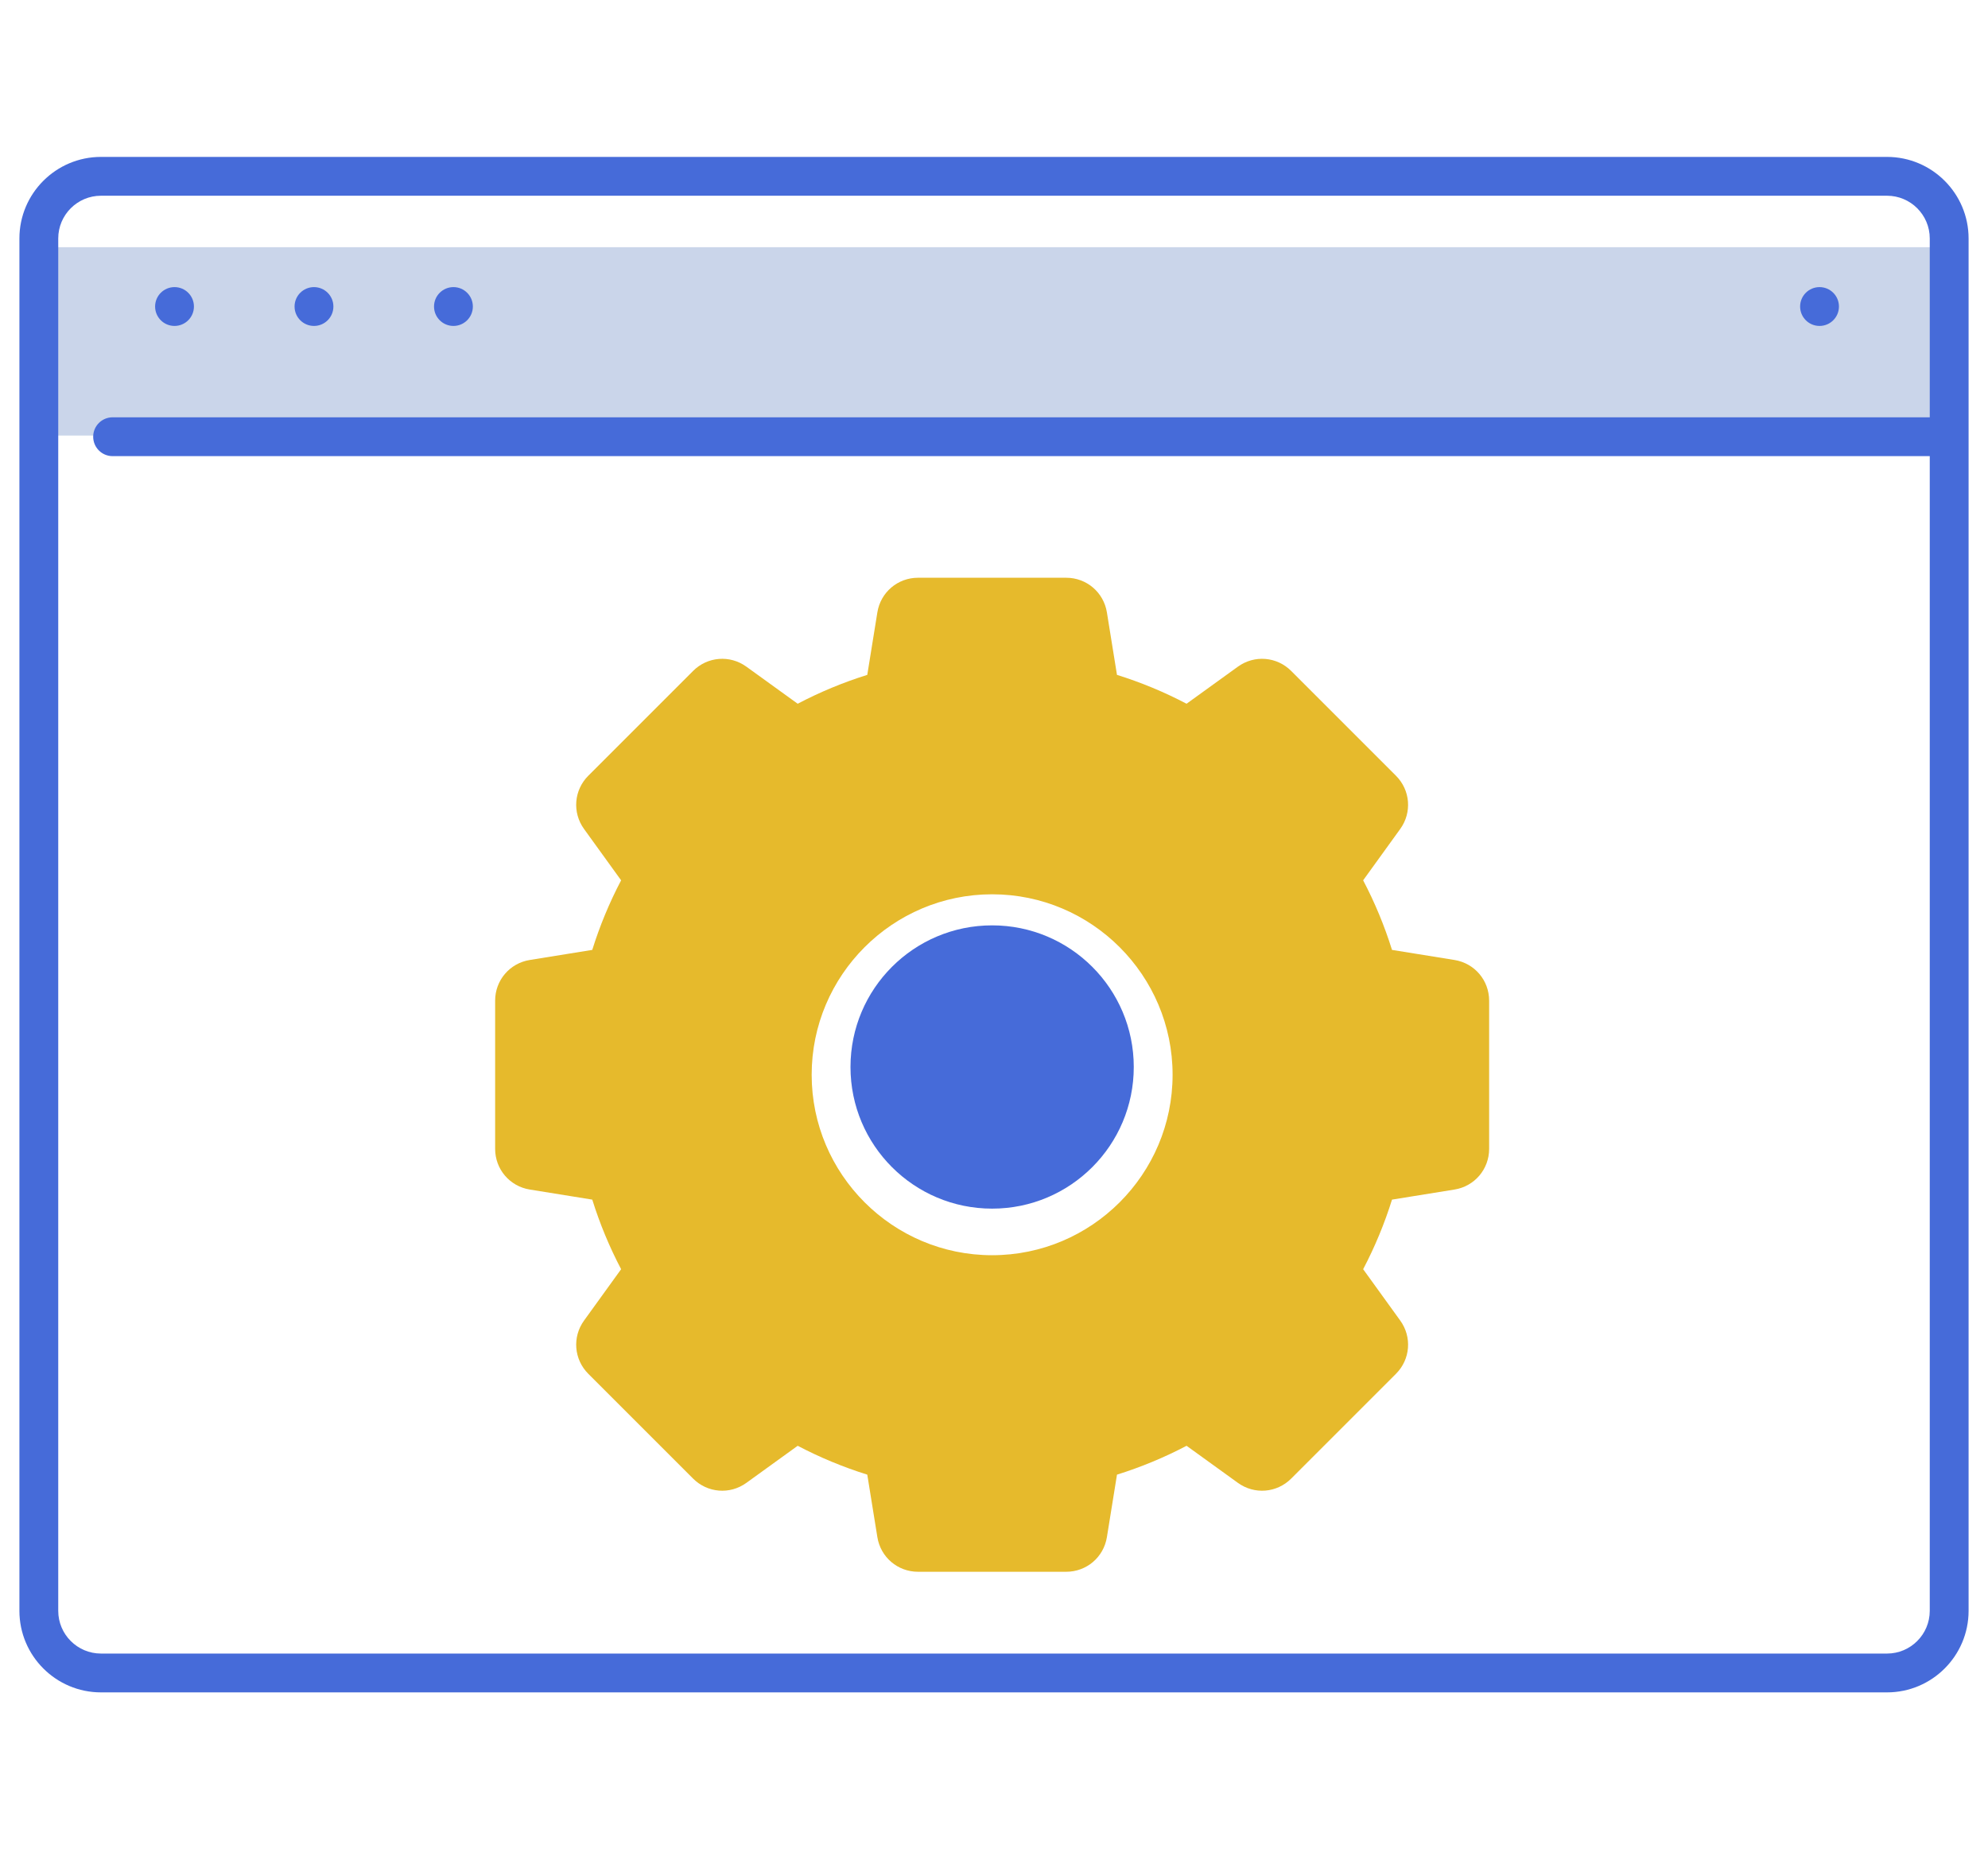
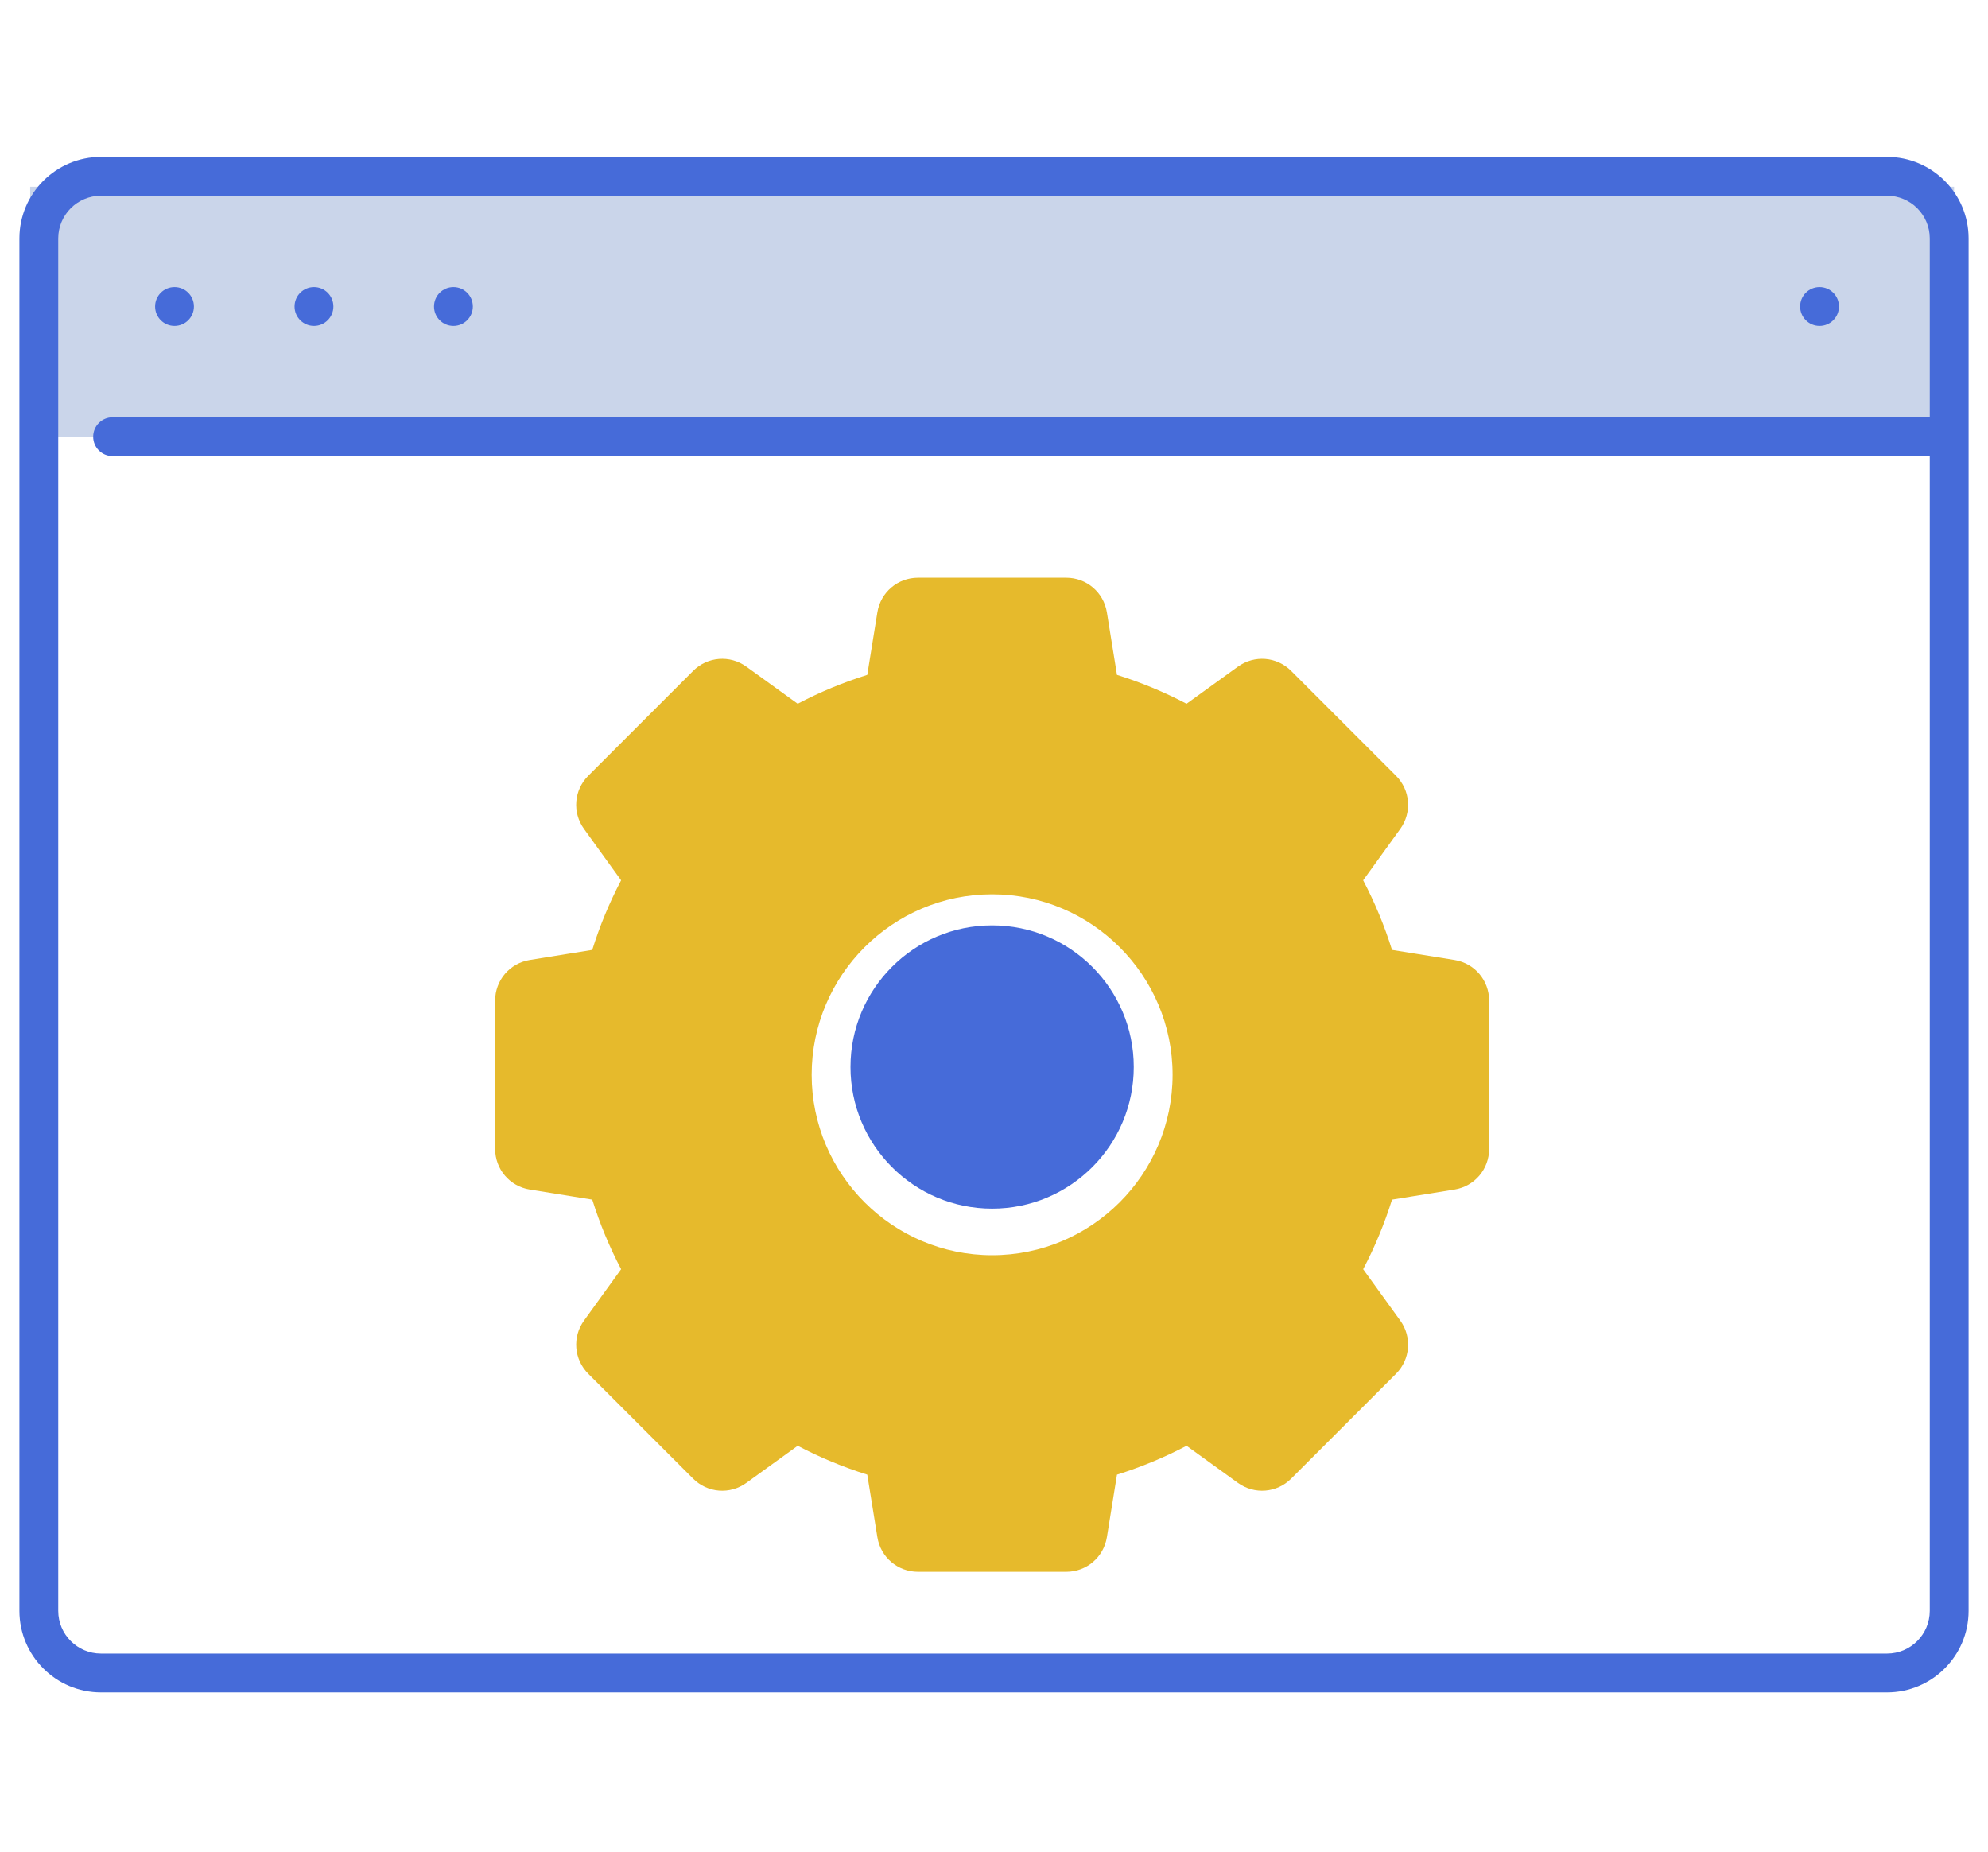
<svg xmlns="http://www.w3.org/2000/svg" version="1.1" id="Layer_1" x="0px" y="0px" width="612px" height="570px" viewBox="0 0 612 570" enable-background="new 0 0 612 570" xml:space="preserve">
  <g id="Layer_1_1_">
</g>
  <g id="Layer_3" display="none">
</g>
  <g id="Layer_5" display="none">
</g>
  <g id="Layer_4">
    <g>
-       <rect x="9.295" y="76.105" fill="#CAD5EA" width="592.259" height="57.981" />
+       <rect x="9.295" y="57.5" fill="#CAD5EA" width="592.259" height="77" />
      <g>
        <circle fill="#466BD9" cx="53.725" cy="94.363" r="5.977" />
        <circle fill="#466BD9" cx="96.658" cy="94.363" r="5.977" />
        <circle fill="#466BD9" cx="139.591" cy="94.363" r="5.977" />
        <circle fill="#466BD9" cx="560.138" cy="94.363" r="5.977" />
      </g>
      <g>
        <g>
-           <path fill="#466BD9" d="M580.922,48.304H31.078c-13.84,0-25.102,11.261-25.102,25.102v422.492      C5.976,509.739,17.237,521,31.078,521h549.844c13.841,0,25.103-11.261,25.103-25.102V73.405      C606.023,59.565,594.763,48.304,580.922,48.304z M580.922,509.048H31.078c-7.25,0-13.148-5.898-13.148-13.148V73.405      c0-7.25,5.899-13.148,13.148-13.148h549.844c7.25,0,13.148,5.899,13.148,13.148v55.063H34.664c-3.301,0-5.977,2.675-5.977,5.977      c0,3.302,2.675,5.977,5.977,5.977H594.07v355.475C594.07,503.148,588.172,509.048,580.922,509.048z" />
+           <path fill="#466BD9" d="M580.922,48.304H31.078c-13.84,0-25.102,11.261-25.102,25.102v422.492      C5.976,509.739,17.237,521,31.078,521h549.844c13.841,0,25.104-11.261,25.104-25.102V73.405      C606.023,59.565,594.763,48.304,580.922,48.304z M580.922,509.048H31.078c-7.25,0-13.148-5.897-13.148-13.147V73.405      c0-7.25,5.899-13.148,13.148-13.148h549.844c7.25,0,13.148,5.899,13.148,13.148v55.063H34.664c-3.301,0-5.977,2.675-5.977,5.977      c0,3.302,2.675,5.977,5.977,5.977H594.07v355.476C594.07,503.148,588.172,509.048,580.922,509.048z" />
        </g>
      </g>
    </g>
  </g>
-   <path fill="#E6BA2C" d="M447.764,295.531l-19.24-3.104c-2.303-7.379-5.279-14.559-8.883-21.422l11.416-15.809  c3.663-5.072,3.11-11.964-1.313-16.388l-32.264-32.265c-4.425-4.425-11.317-4.976-16.39-1.315l-15.81,11.418  c-6.863-3.604-14.041-6.581-21.421-8.884l-3.104-19.242c-0.997-6.176-6.262-10.659-12.518-10.659H282.61  c-6.256,0-11.521,4.481-12.517,10.66l-3.104,19.241c-7.38,2.303-14.558,5.279-21.42,8.884l-15.809-11.418  c-5.073-3.662-11.965-3.11-16.389,1.315l-32.266,32.266c-4.424,4.424-4.976,11.316-1.313,16.389l11.416,15.809  c-3.604,6.863-6.58,14.041-8.883,21.42l-19.241,3.104c-6.176,0.997-10.658,6.261-10.658,12.519v45.631  c0,6.256,4.482,11.521,10.66,12.519l19.241,3.104c2.304,7.381,5.28,14.559,8.884,21.422l-11.417,15.809  c-3.663,5.072-3.11,11.965,1.313,16.39l32.265,32.265c4.424,4.424,11.317,4.978,16.389,1.315l15.809-11.419  c6.863,3.604,14.042,6.578,21.42,8.884l3.104,19.241c0.997,6.178,6.261,10.659,12.517,10.659h45.628  c6.256,0,11.521-4.481,12.518-10.66l3.104-19.24c7.38-2.306,14.558-5.28,21.421-8.884l15.81,11.419  c5.074,3.661,11.965,3.108,16.39-1.315l32.265-32.265c4.424-4.425,4.977-11.316,1.313-16.391l-11.417-15.808  c3.604-6.863,6.58-14.041,8.885-21.422l19.24-3.104c6.177-0.997,10.658-6.262,10.658-12.519v-45.631  C458.424,301.793,453.941,296.527,447.764,295.531z M305.424,386.418c-30.632,0-55.555-24.922-55.555-55.555  s24.921-55.555,55.555-55.555c30.633,0,55.555,24.922,55.555,55.555S336.057,386.418,305.424,386.418z" />
+   <path fill="#E6BA2C" d="M447.764,295.531l-19.239-3.104c-2.304-7.379-5.279-14.559-8.884-21.422l11.416-15.809  c3.663-5.072,3.11-11.964-1.313-16.388l-32.264-32.265c-4.426-4.425-11.317-4.976-16.391-1.315l-15.81,11.418  c-6.863-3.604-14.041-6.581-21.421-8.884l-3.104-19.242c-0.997-6.176-6.262-10.659-12.518-10.659H282.61  c-6.256,0-11.521,4.481-12.517,10.66l-3.104,19.241c-7.38,2.303-14.558,5.279-21.42,8.884l-15.809-11.418  c-5.073-3.662-11.965-3.11-16.389,1.315l-32.266,32.266c-4.424,4.424-4.976,11.316-1.313,16.389l11.416,15.809  c-3.604,6.863-6.58,14.041-8.883,21.42l-19.241,3.104c-6.176,0.996-10.658,6.261-10.658,12.519v45.632  c0,6.256,4.482,11.521,10.66,12.519l19.241,3.104c2.304,7.381,5.28,14.559,8.884,21.422l-11.417,15.809  c-3.663,5.072-3.11,11.965,1.313,16.39l32.265,32.266c4.424,4.424,11.317,4.978,16.389,1.314l15.809-11.419  c6.863,3.604,14.042,6.578,21.42,8.884l3.104,19.241c0.997,6.178,6.261,10.659,12.517,10.659h45.628  c6.256,0,11.521-4.481,12.518-10.66l3.104-19.24c7.38-2.306,14.558-5.279,21.421-8.884l15.81,11.419  c5.074,3.661,11.965,3.108,16.391-1.314l32.265-32.266c4.424-4.425,4.977-11.315,1.313-16.391l-11.417-15.808  c3.604-6.863,6.58-14.041,8.886-21.422l19.239-3.104c6.178-0.997,10.658-6.263,10.658-12.519V308.05  C458.424,301.793,453.941,296.527,447.764,295.531z M305.424,386.418c-30.632,0-55.555-24.922-55.555-55.555  s24.921-55.555,55.555-55.555c30.633,0,55.555,24.922,55.555,55.555S336.057,386.418,305.424,386.418z" />
  <ellipse fill="#466BD9" cx="305.424" cy="328.476" rx="43.603" ry="43.603" />
</svg>
